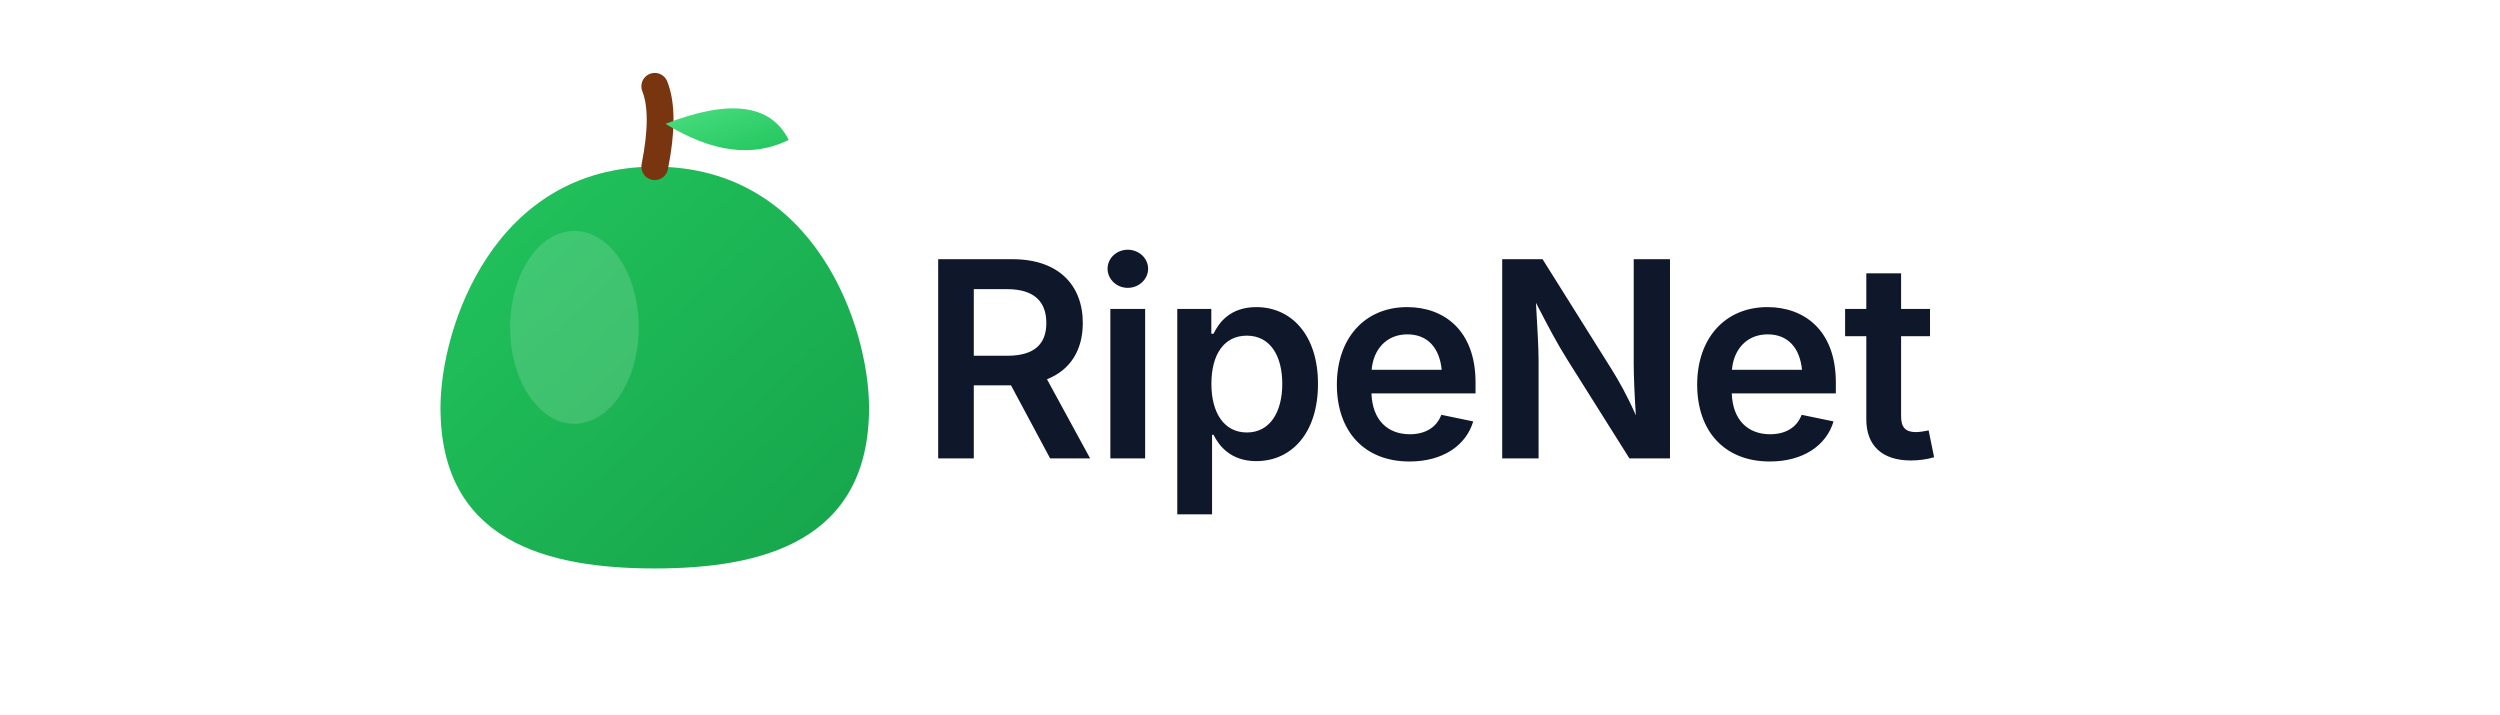
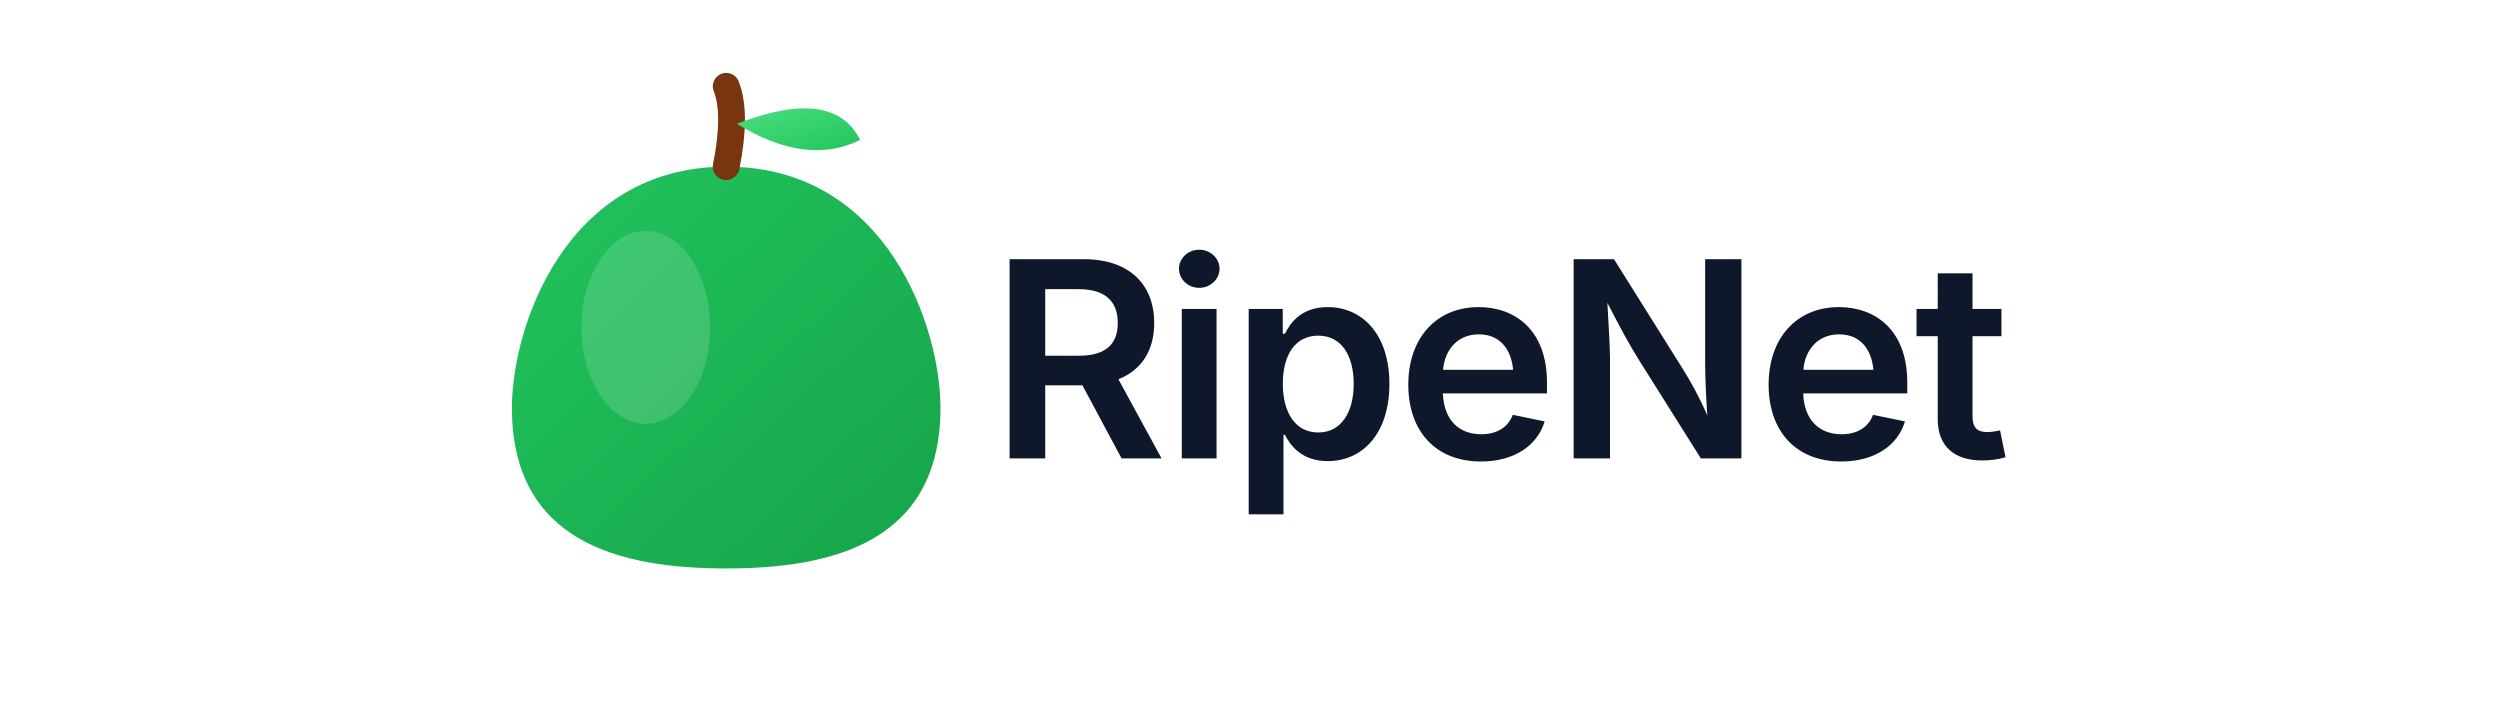
<svg xmlns="http://www.w3.org/2000/svg" width="420" height="120" viewBox="0 0 420 120">
  <defs>
    <linearGradient id="appleGrad" x1="0%" y1="0%" x2="100%" y2="100%">
      <stop offset="0%" stop-color="#22c55e" />
      <stop offset="100%" stop-color="#16a34a" />
    </linearGradient>
    <linearGradient id="leafGrad" x1="0%" y1="0%" x2="100%" y2="100%">
      <stop offset="0%" stop-color="#4ade80" />
      <stop offset="100%" stop-color="#22c55e" />
    </linearGradient>
  </defs>
-   <g transform="translate(210, 60)">
+   <g transform="translate(222, 60)">
    <g transform="translate(-145, -50) scale(0.9)">
      <path d="M50 20 C20 20 10 50 10 65 C10 90 30 95 50 95            C70 95 90 90 90 65 C90 50 80 20 50 20" fill="url(#appleGrad)" />
      <ellipse cx="35" cy="50" rx="12" ry="18" fill="rgba(255,255,255,0.15)" />
      <path d="M50 20 Q52 10 50 5" stroke="#78350f" stroke-width="5" stroke-linecap="round" fill="none" />
      <path d="M52 12 Q70 5 75 15 Q65 20 52 12" fill="url(#leafGrad)" />
    </g>
    <text x="30" y="0" dominant-baseline="middle" text-anchor="middle" font-size="46" font-weight="600" letter-spacing="-0.8" fill="#0f172a" font-family="Inter, -apple-system, BlinkMacSystemFont, 'Segoe UI', Roboto, sans-serif">
      RipeNet
    </text>
  </g>
</svg>
